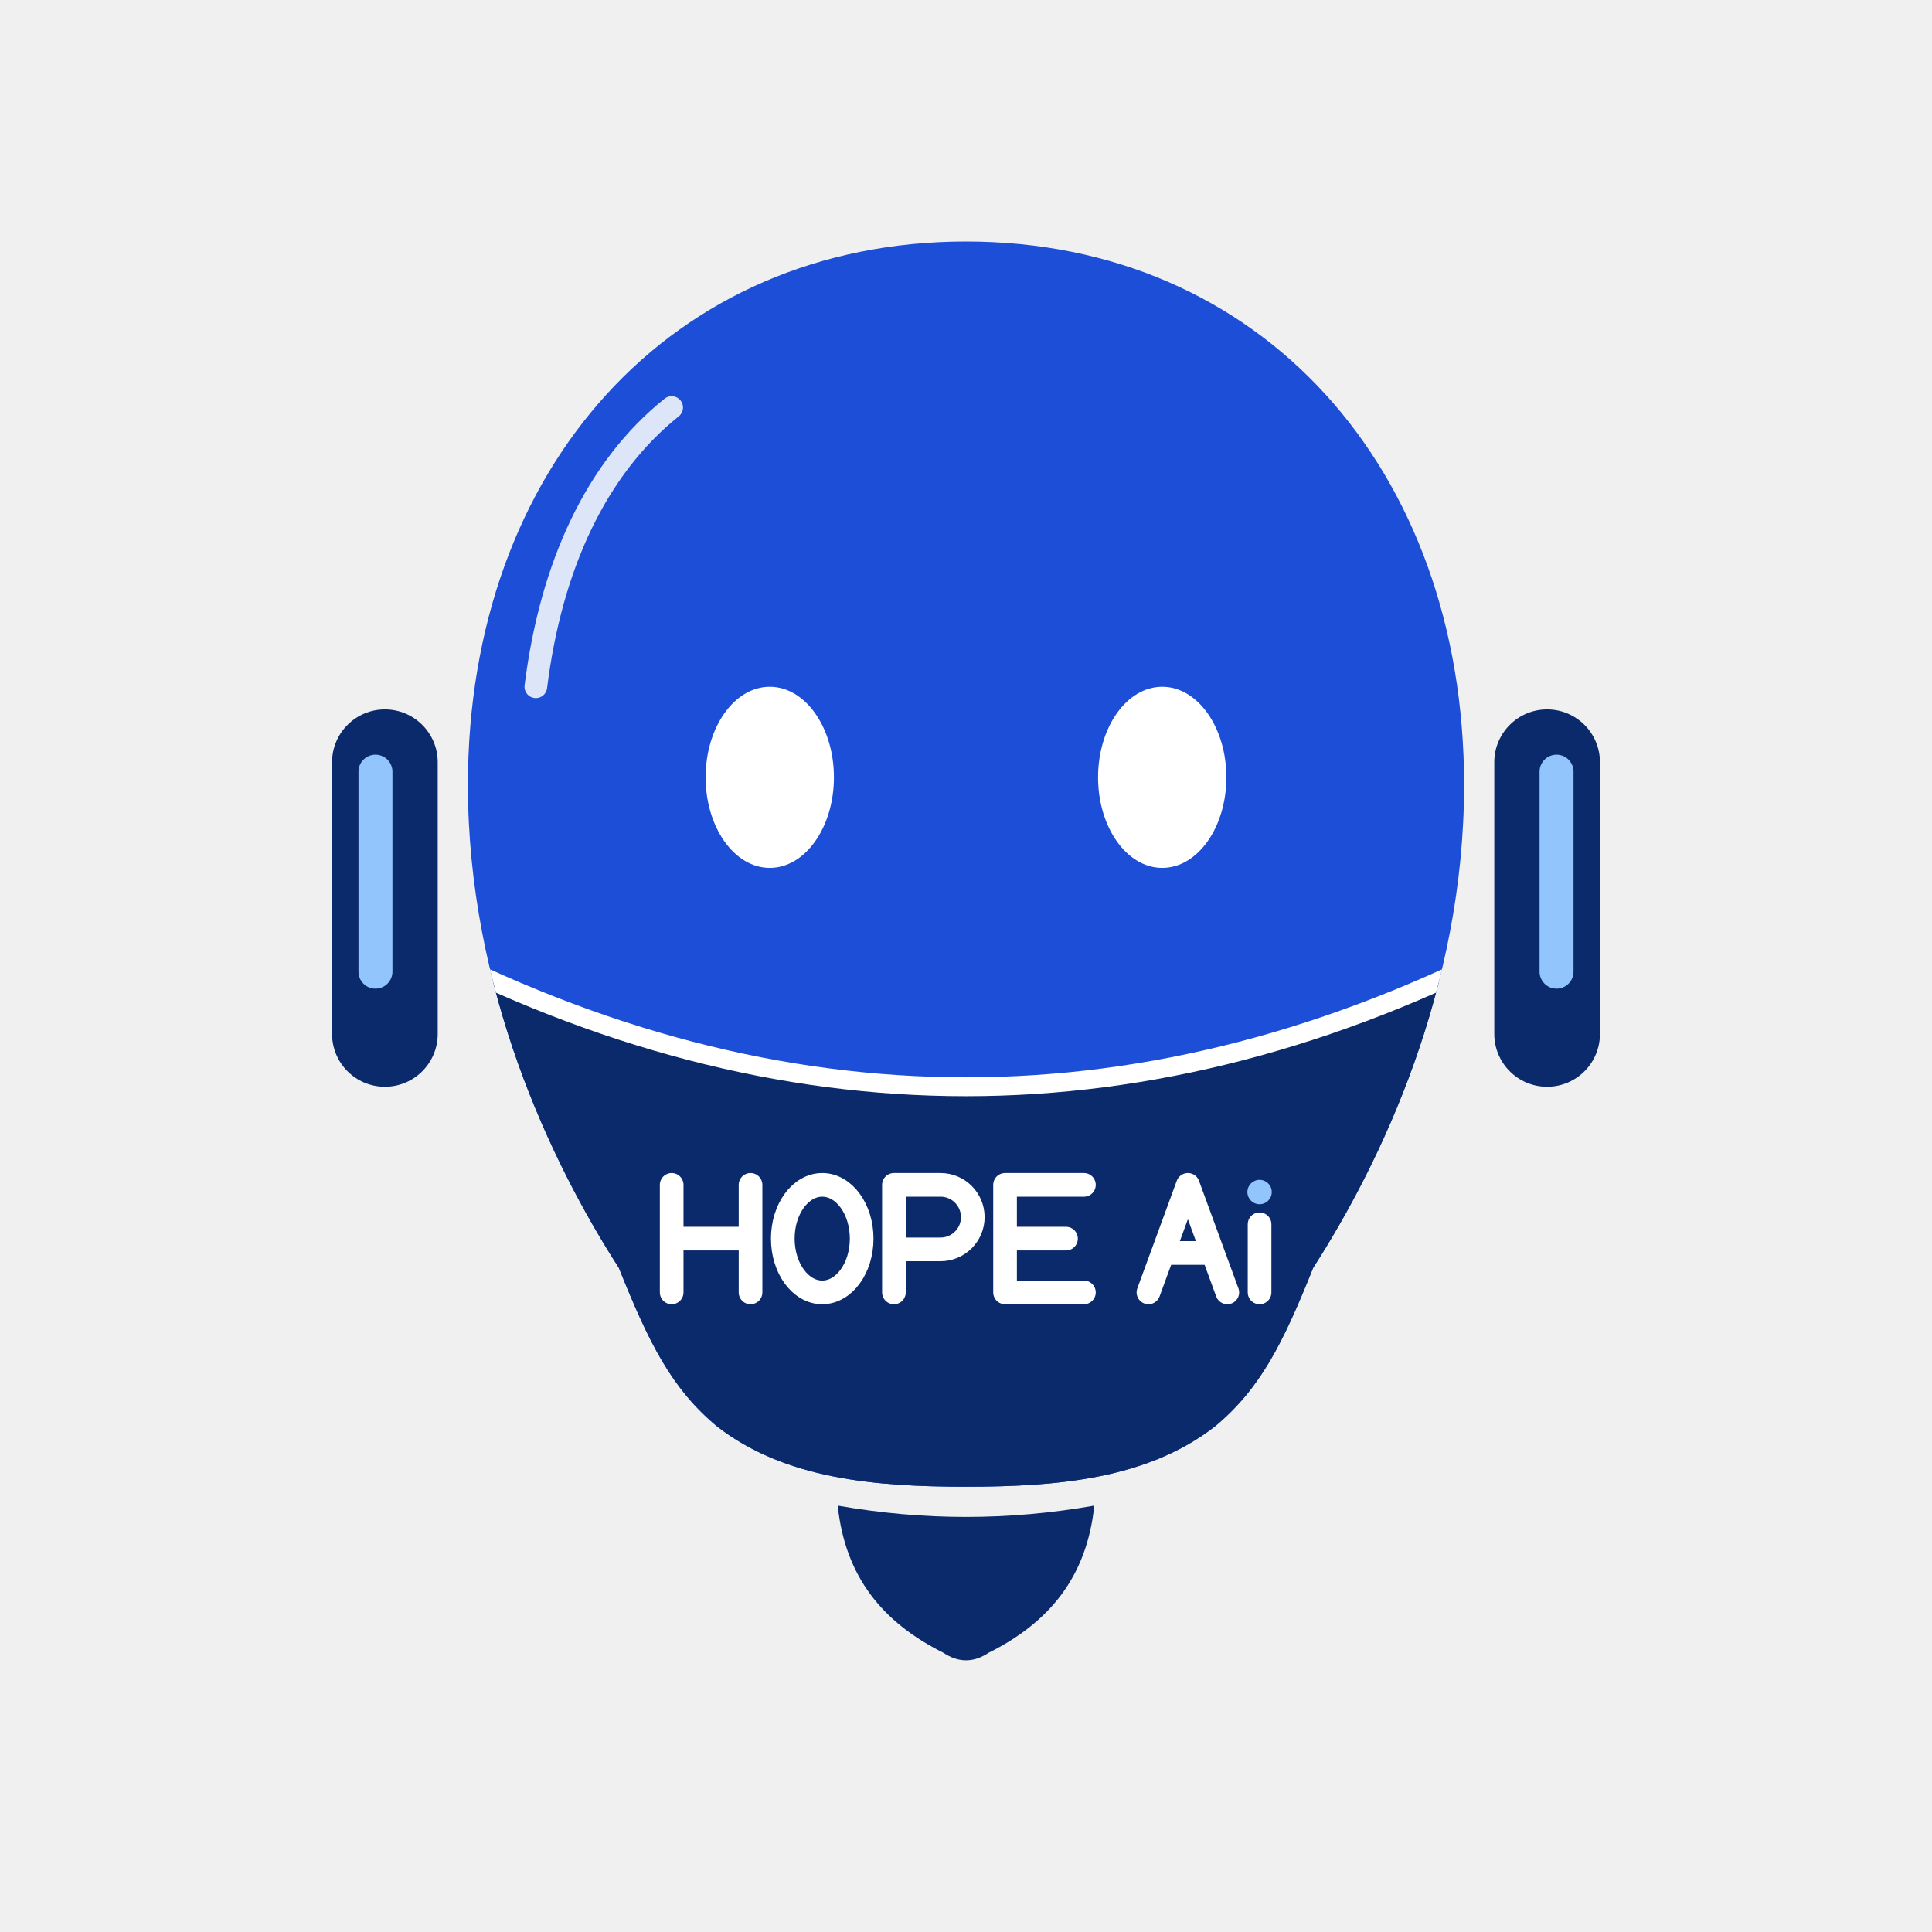
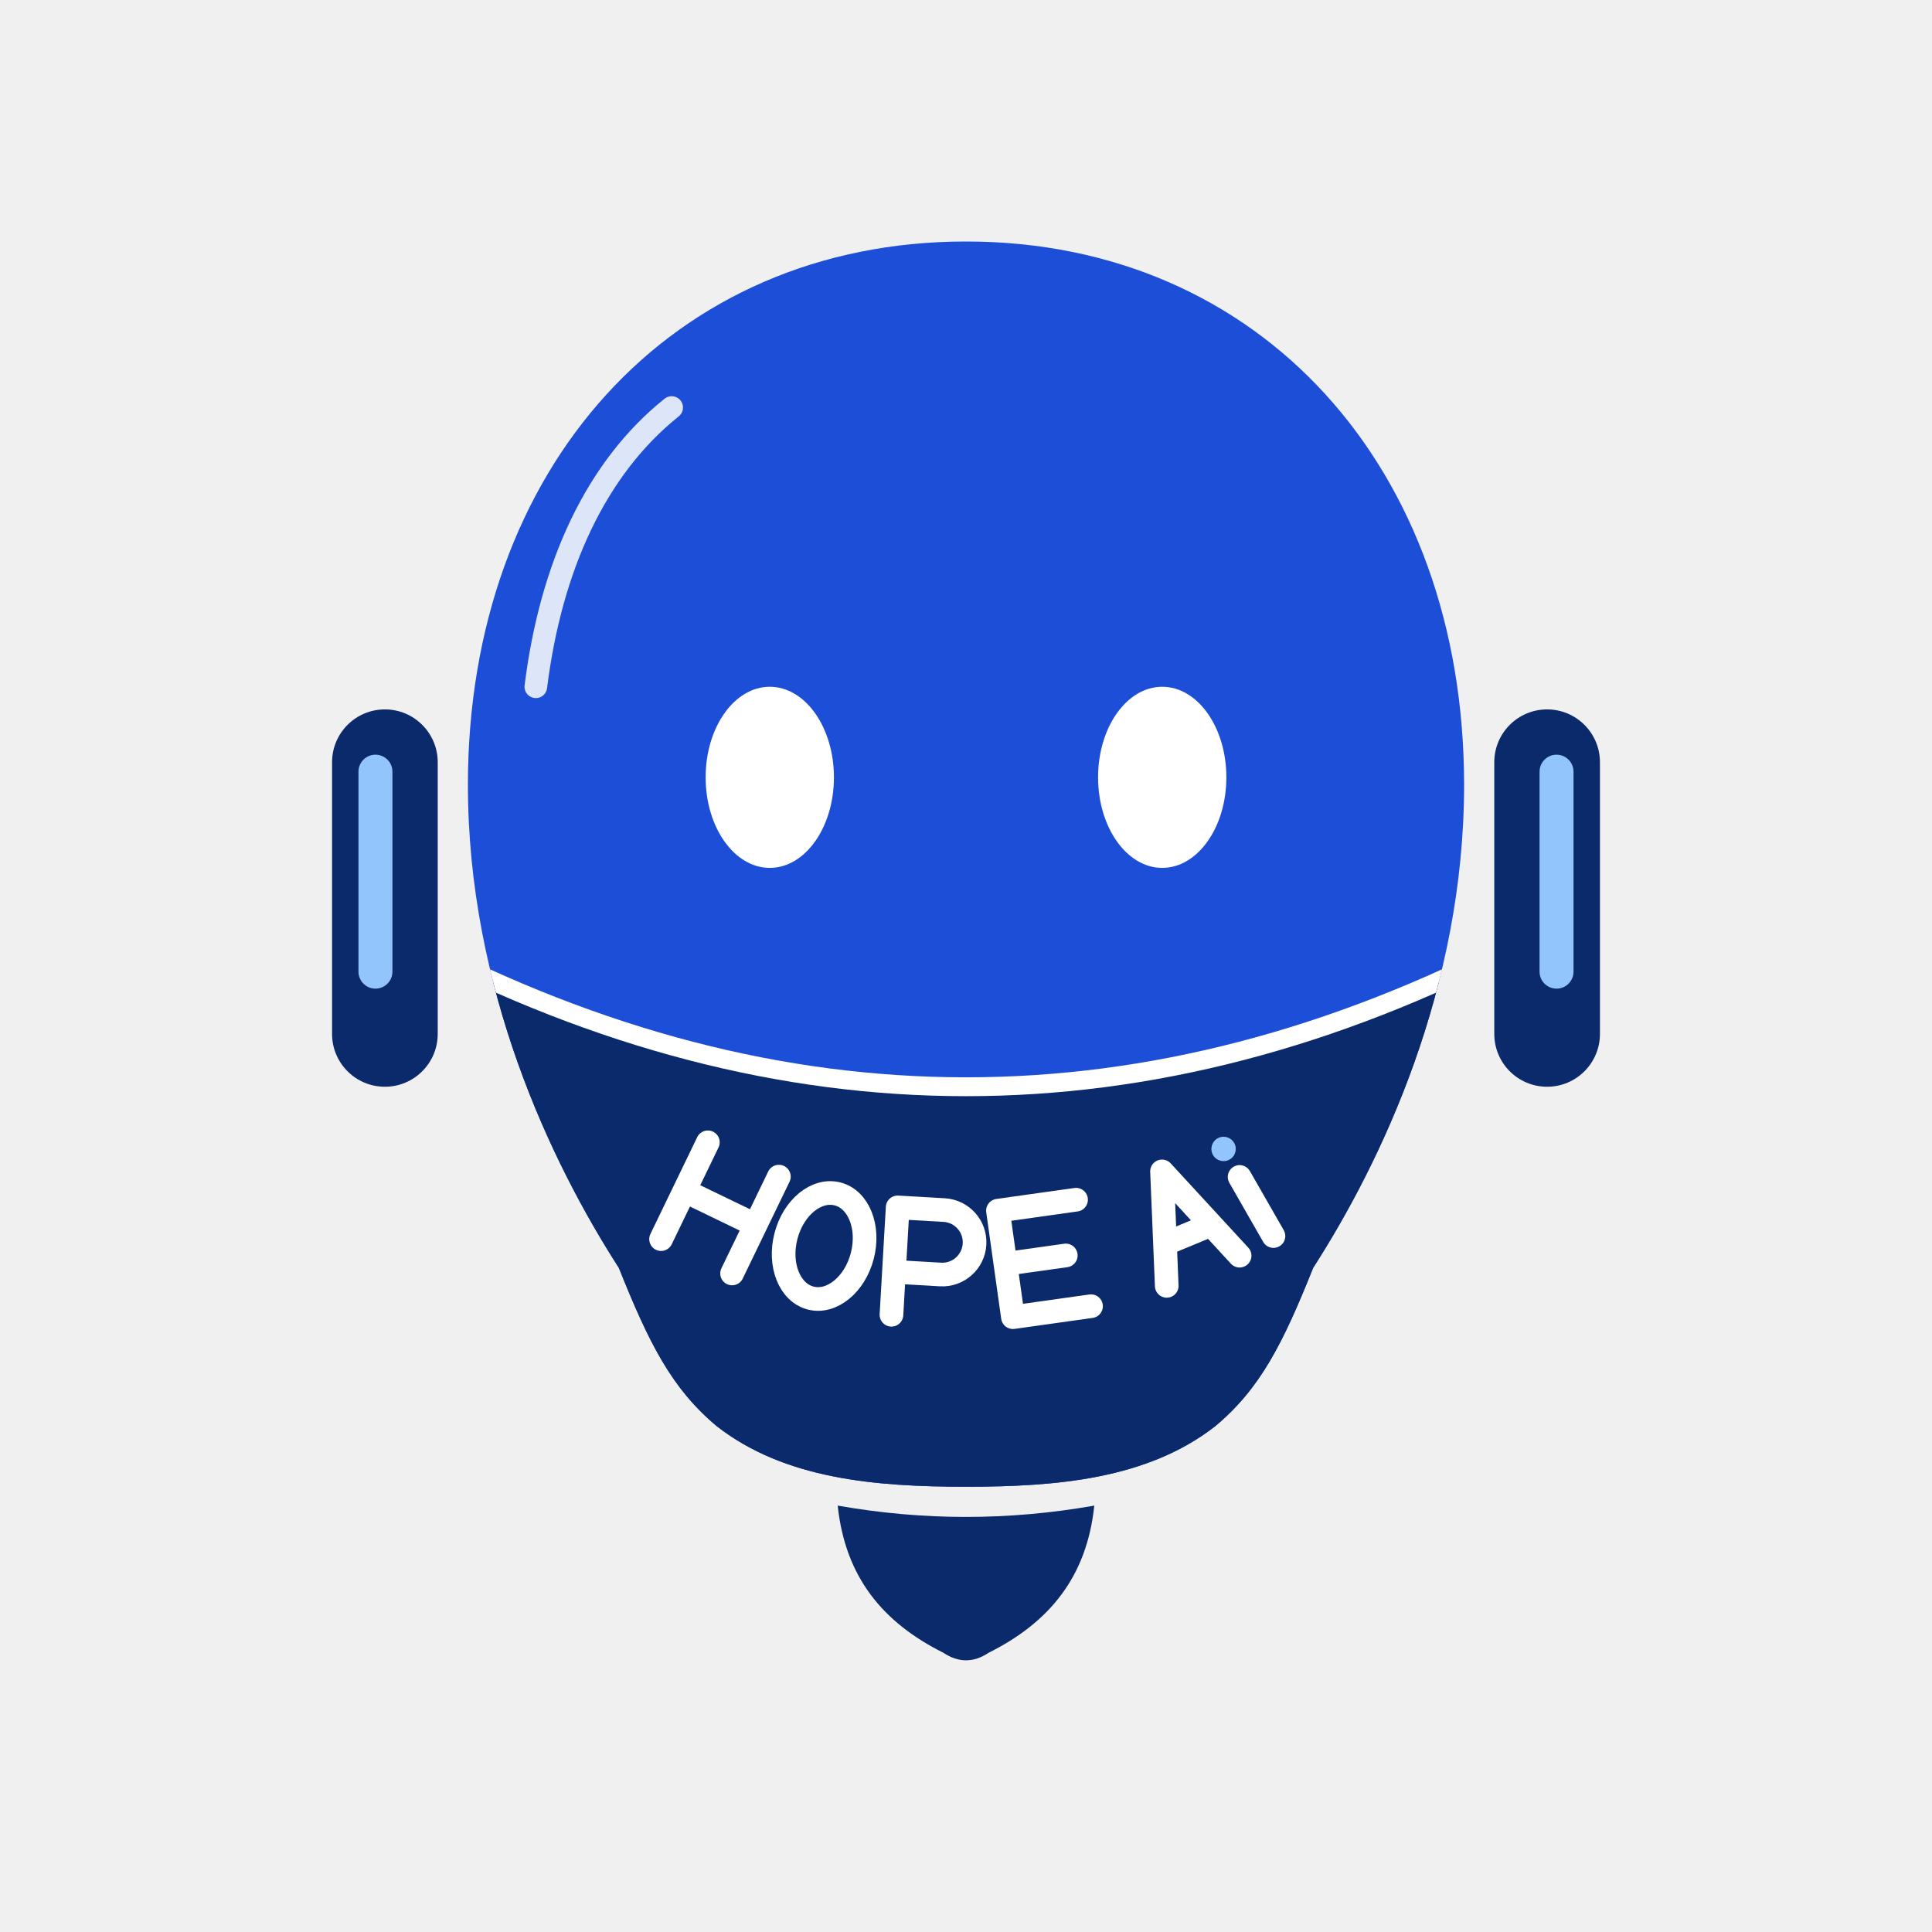
<svg xmlns="http://www.w3.org/2000/svg" viewBox="0 0 512 512" width="512" height="512" role="img" aria-label="HOPE Ai">
  <defs>
    <clipPath id="head">
      <path d="M256 64C334 64 388 124 388 208C388 262 366 308 348 336C340 356 334 368 322 378C304 392 280 394 256 394C232 394 208 392 190 378C178 368 172 356 164 336C146 308 124 262 124 208C124 124 178 64 256 64Z" />
    </clipPath>
  </defs>
  <rect x="88" y="188" width="28" height="100" rx="14" fill="#0B2A6B" />
  <rect x="95" y="200" width="9" height="62" rx="4.5" fill="#93C5FD" />
  <rect x="396" y="188" width="28" height="100" rx="14" fill="#0B2A6B" />
  <rect x="408" y="200" width="9" height="62" rx="4.5" fill="#93C5FD" />
  <path d="M222 399Q256 405 290 399C288 418 278 430 262 438Q256 442 250 438C234 430 224 418 222 399Z" fill="#0B2A6B" />
  <path d="M256 64C334 64 388 124 388 208C388 262 366 308 348 336C340 356 334 368 322 378C304 392 280 394 256 394C232 394 208 392 190 378C178 368 172 356 164 336C146 308 124 262 124 208C124 124 178 64 256 64Z" fill="#1D4ED8" />
  <g clip-path="url(#head)">
    <path d="M110 250Q256 326 402 250V400H110Z" fill="#0B2A6B" />
    <path d="M110 250Q256 326 402 250" fill="none" stroke="#FFFFFF" stroke-width="5" stroke-linecap="round" />
  </g>
  <path d="M178 108C158 124 146 150 142 182" fill="none" stroke="#FFFFFF" stroke-opacity=".85" stroke-width="6" stroke-linecap="round" />
  <ellipse cx="204" cy="206" rx="17" ry="24" fill="#FFFFFF" />
  <ellipse cx="308" cy="206" rx="17" ry="24" fill="#FFFFFF" />
-   <g transform="translate(178 314) scale(.95)" fill="none" stroke="#FFFFFF" stroke-width="6.6" stroke-linecap="round" stroke-linejoin="round">
-     <path d="M0 0V30M22 0V30M0 15H22" />
-     <ellipse cx="42" cy="15" rx="11" ry="15" />
-     <path d="M62 30V0H75A9 9 0 0 1 75 18H62" />
-     <path d="M115 0H93V30H115M93 15H110" />
-     <path d="M133 30L144 0L155 30M137.5 19H150.5" />
-     <path d="M164 11V30" />
-     <circle cx="164" cy="2" r="3.4" fill="#93C5FD" stroke="none" />
+   <g fill="none" stroke="#FFFFFF" stroke-width="6.6" stroke-linecap="round" stroke-linejoin="round">
+     <g transform="translate(190.8 320.1) rotate(25.8) scale(.95) translate(-11 -15)">
+       <path d="M0 0V30M22 0V30M0 15H22" />
+     </g>
+     <g transform="translate(218.4 330.2) rotate(14.5) scale(.95) translate(-42 -15)">
+       <ellipse cx="42" cy="15" rx="11" ry="15" />
+     </g>
+     <g transform="translate(247.5 334.8) rotate(3.3) scale(.95) translate(-73 -15)">
+       <path d="M62 30V0H75A9 9 0 0 1 75 18H62" />
+     </g>
+     <g transform="translate(276.8 333.5) rotate(-8) scale(.95) translate(-104 -15)">
+       <path d="M115 0H93V30H115M93 15H110" />
+     </g>
+     <g transform="translate(313.4 323.6) rotate(-22.5) scale(.95) translate(-144 -15)">
+       <path d="M133 30L144 0L155 30M137.5 19H150.5" />
+     </g>
+     <g transform="translate(330.4 315.2) rotate(-29.8) scale(.95) translate(-164 -15)">
+       <path d="M164 11V30" />
+       <circle cx="164" cy="2" r="3.4" fill="#93C5FD" stroke="none" />
+     </g>
  </g>
</svg>
